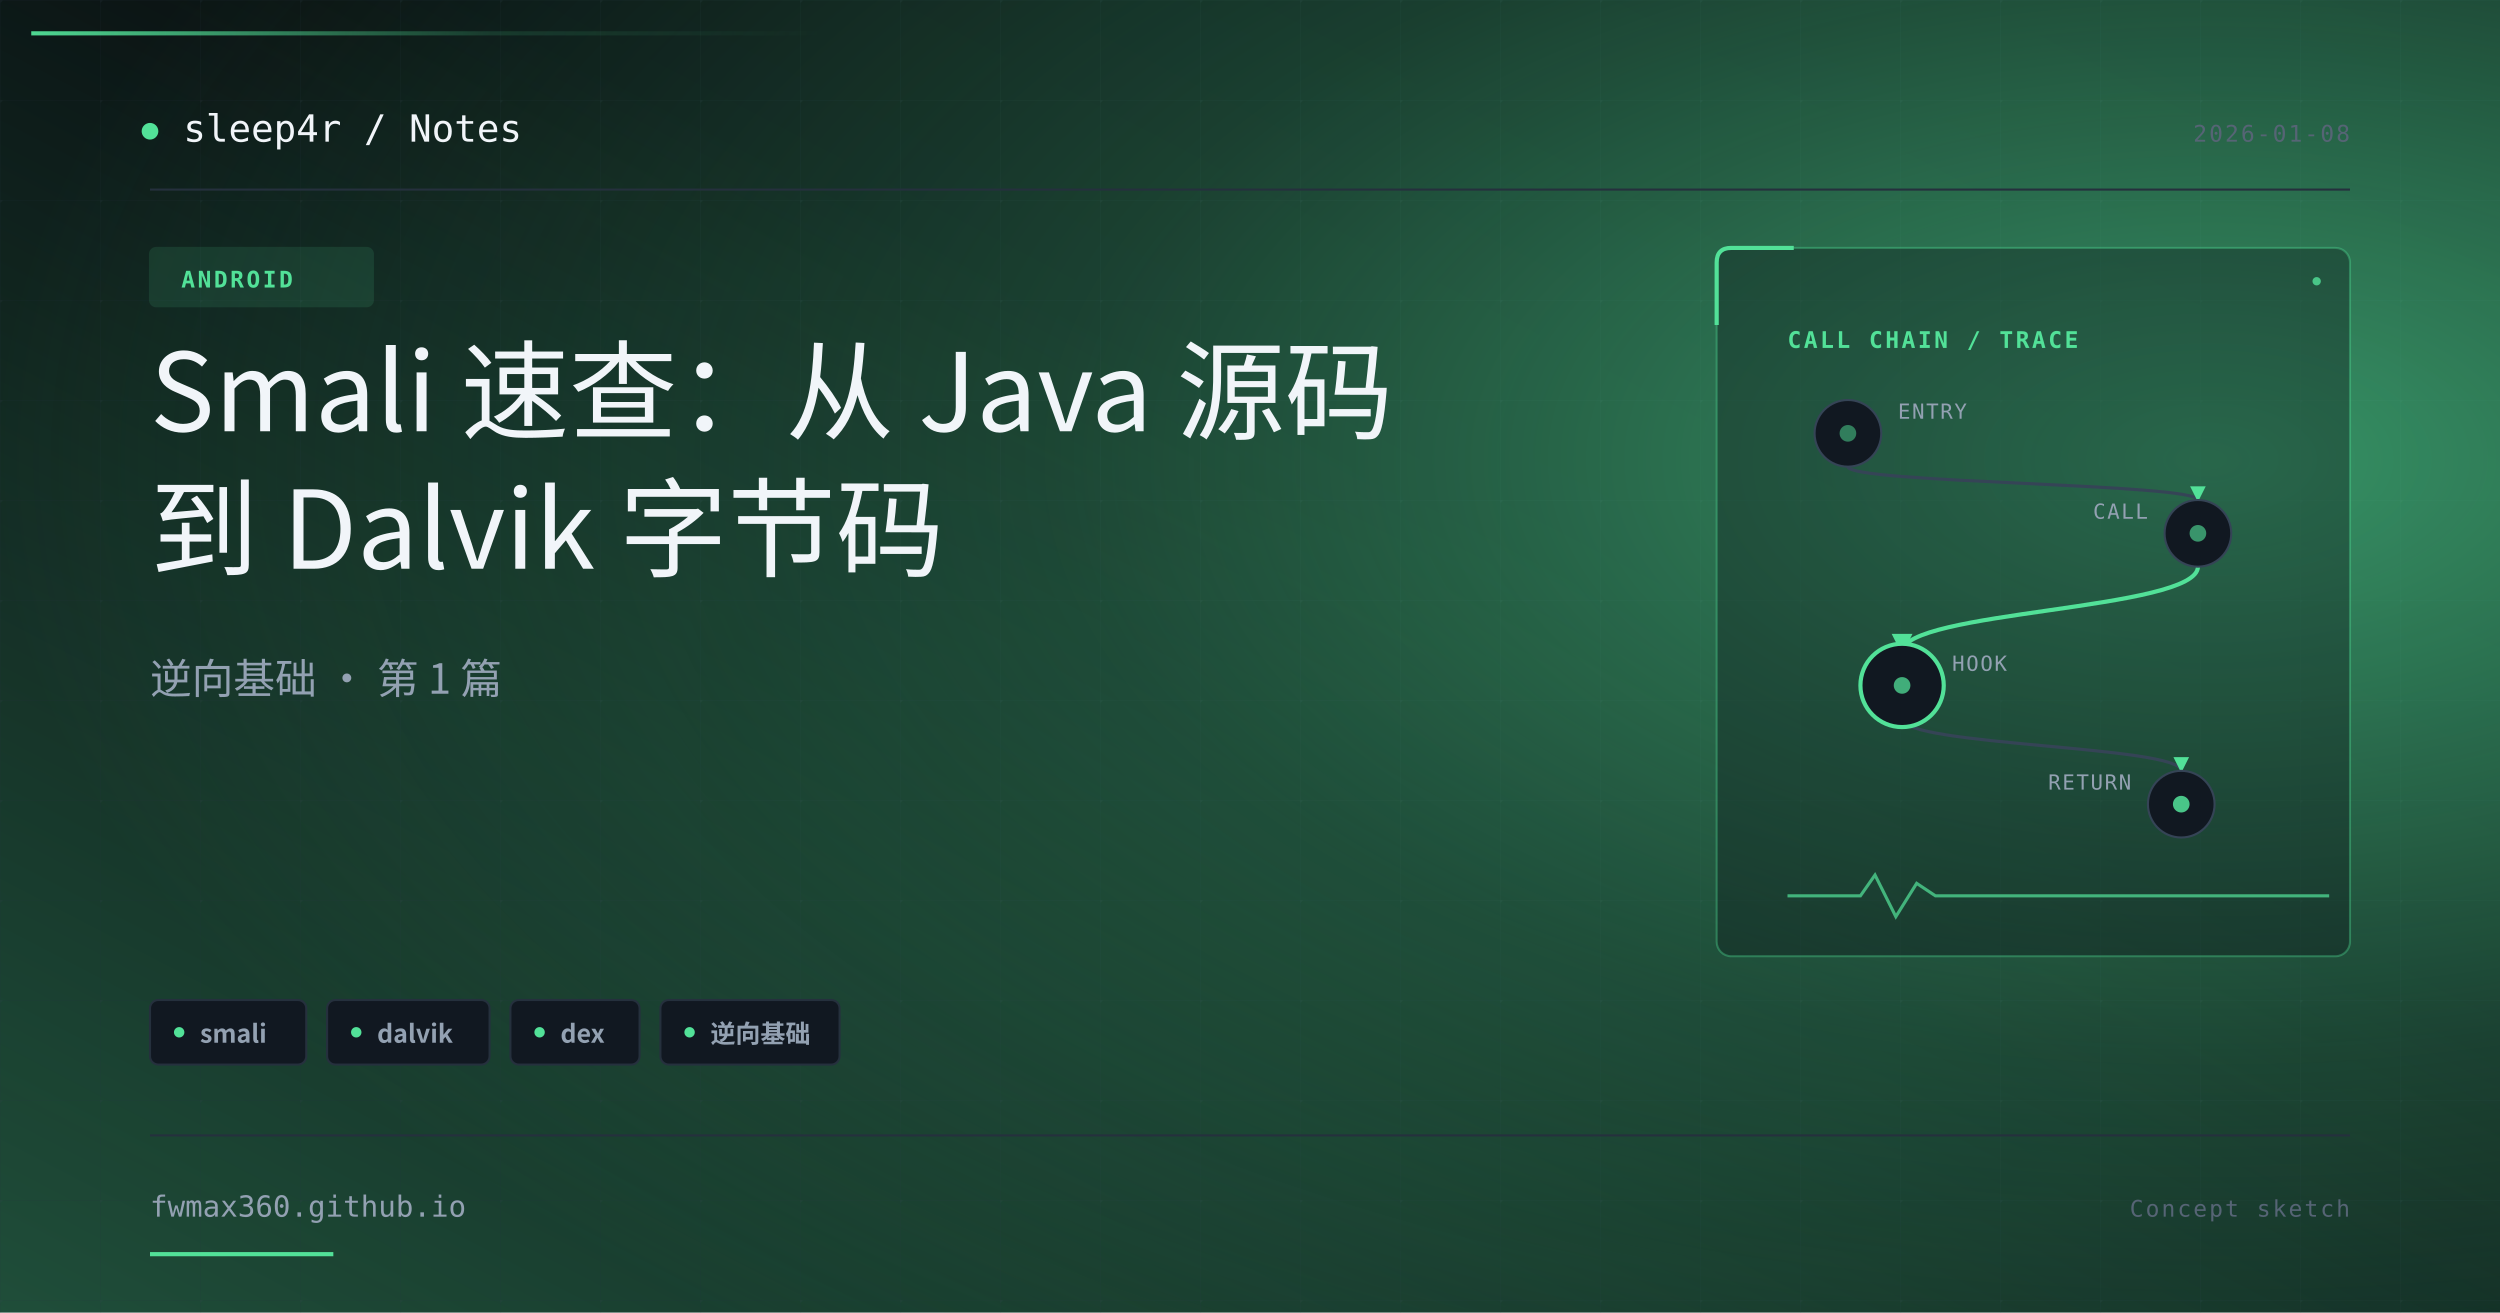
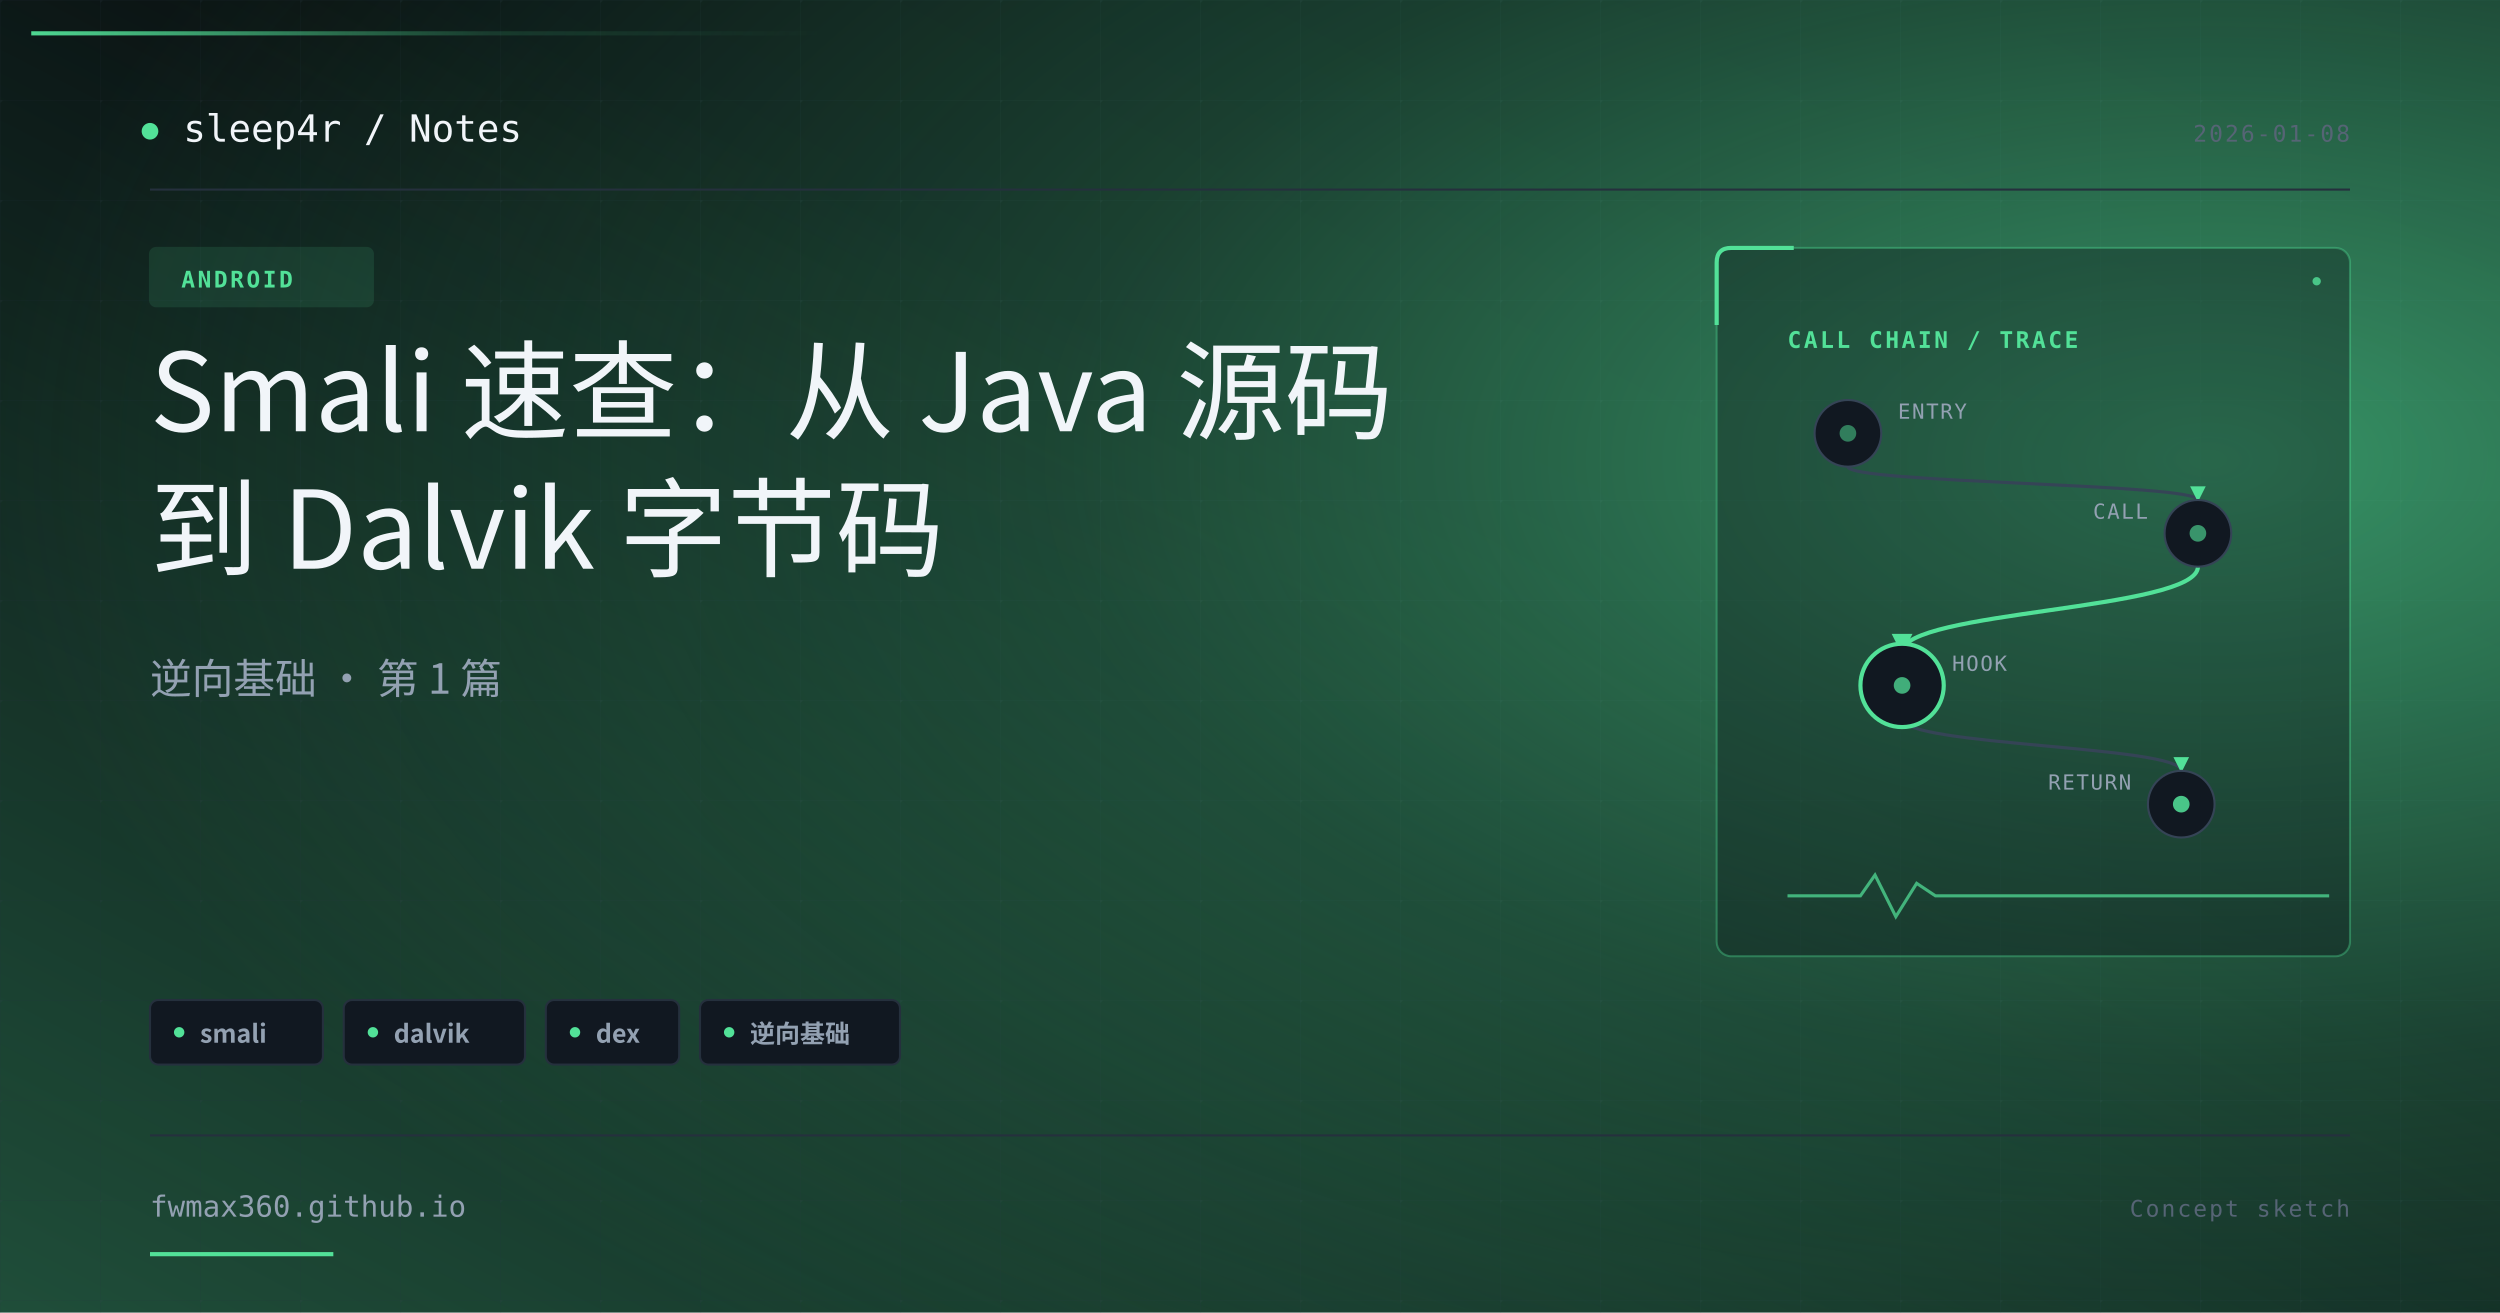
<svg xmlns="http://www.w3.org/2000/svg" width="1200" height="630" viewBox="0 0 1200 630" role="img" aria-labelledby="cover-title cover-desc">
  <defs>
    <pattern id="grid" width="48" height="48" patternUnits="userSpaceOnUse">
      <path d="M 48 0 L 0 0 0 48" fill="none" stroke="#25303d" stroke-width="1" opacity="0.42" />
      <circle cx="0" cy="0" r="1.25" fill="#354456" opacity="0.58" />
    </pattern>
    <radialGradient id="glow" cx="88%" cy="35%" r="88%">
      <stop offset="0" stop-color="#52e198" stop-opacity="0.64" />
      <stop offset="0.52" stop-color="#52e198" stop-opacity="0.24" />
      <stop offset="1" stop-color="#52e198" stop-opacity="0" />
    </radialGradient>
    <linearGradient id="wash" x1="0" y1="1" x2="1" y2="0">
      <stop offset="0" stop-color="#52e198" stop-opacity="0.32" />
      <stop offset="0.6" stop-color="#52e198" stop-opacity="0.025" />
      <stop offset="1" stop-color="#52e198" stop-opacity="0" />
    </linearGradient>
    <linearGradient id="rail" x1="0" y1="0" x2="1" y2="0">
      <stop offset="0" stop-color="#52e198" stop-opacity="0.95" />
      <stop offset="0.58" stop-color="#52e198" stop-opacity="0.14" />
      <stop offset="1" stop-color="#52e198" stop-opacity="0" />
    </linearGradient>
    <marker id="arrow" viewBox="0 0 8 8" refX="7" refY="4" markerWidth="5" markerHeight="5" orient="auto-start-reverse">
      <path d="M 0 0 L 8 4 L 0 8 z" fill="#52e198" />
    </marker>
    <style>
      .mono { font-family: 'JetBrains Mono', 'SFMono-Regular', Menlo, Consolas, monospace; }
      .sans { font-family: 'Helvetica Neue', 'PingFang SC', 'Hiragino Sans GB', 'Microsoft YaHei', 'Noto Sans CJK SC', sans-serif; }
      .micro { font-family: 'JetBrains Mono', 'SFMono-Regular', Menlo, Consolas, monospace; font-size: 10px; letter-spacing: .75px; }
      .chip { font-family: 'Helvetica Neue', 'PingFang SC', 'Hiragino Sans GB', 'Microsoft YaHei', 'Noto Sans CJK SC', sans-serif; font-size: 12px; font-weight: 600; }
      .diagram-label { font-family: 'JetBrains Mono', 'SFMono-Regular', Menlo, Consolas, monospace; font-size: 11px; font-weight: 700; letter-spacing: 1.2px; }
    </style>
  </defs>
  <rect width="1200" height="630" fill="#07090d" />
  <rect width="1200" height="630" fill="url(#wash)" />
  <rect width="1200" height="630" fill="url(#grid)" opacity="0.25" />
  <rect width="1200" height="630" fill="url(#glow)" />
  <rect x="15" y="15" width="380" height="2" fill="url(#rail)" />
  <circle cx="72" cy="63" r="4" fill="#52e198" />
  <text x="88" y="68" class="mono" font-size="18" font-weight="500" letter-spacing="0" fill="#f1f5f9">sleep4r / Notes</text>
  <text x="1128" y="68" class="mono" font-size="11" text-anchor="end" letter-spacing="1" fill="#566475">2026-01-08</text>
  <line x1="72" y1="91" x2="1128" y2="91" stroke="#25303d" />
  <rect x="72" y="119" width="107" height="28" rx="3" fill="#52e198" opacity="0.12" stroke="#52e198" />
  <text x="87" y="138" class="mono" font-size="11" font-weight="700" letter-spacing="1.2" fill="#52e198">ANDROID</text>
  <text class="sans" font-size="52" font-weight="400" letter-spacing="0" fill="#f1f5f9">
    <tspan x="72" y="207">Smali 速查：从 Java 源码</tspan>
    <tspan x="72" y="273">到 Dalvik 字节码</tspan>
  </text>
  <text x="72" y="333" class="sans" font-size="20" font-weight="400" fill="#93a1b2">逆向基础 · 第 1 篇</text>
  <rect x="824" y="119" width="304" height="340" rx="7" fill="#0d1219" fill-opacity="0.35" stroke="#52e198" stroke-opacity="0.35" />
  <path d="M 824 156 V 126 Q 824 119 831 119 H 861" fill="none" stroke="#52e198" stroke-width="2" />
  <circle cx="1112" cy="135" r="2" fill="#52e198" opacity="0.8" />
  <text x="858" y="167" class="diagram-label" fill="#52e198">CALL CHAIN / TRACE</text>
  <path d="M 887 224 C 887 232, 1055 232, 1055 240" fill="none" stroke="#354456" stroke-width="1.5" marker-end="url(#arrow)" />
  <path d="M 1055 272 C 1055 293, 913 293, 913 313" fill="none" stroke="#52e198" stroke-width="2" marker-end="url(#arrow)" />
  <path d="M 913 345 C 913 358, 1047 358, 1047 370" fill="none" stroke="#354456" stroke-width="1.5" marker-end="url(#arrow)" />
  <circle cx="887" cy="208" r="16" fill="#111821" stroke="#354456" stroke-width="1" />
  <circle cx="887" cy="208" r="4" fill="#52e198" opacity="0.5" />
  <text x="911" y="201" class="micro" text-anchor="start" fill="#93a1b2">ENTRY</text>
  <circle cx="1055" cy="256" r="16" fill="#111821" stroke="#354456" stroke-width="1" />
  <circle cx="1055" cy="256" r="4" fill="#52e198" opacity="0.62" />
  <text x="1031" y="249" class="micro" text-anchor="end" fill="#93a1b2">CALL</text>
  <circle cx="913" cy="329" r="20" fill="#111821" stroke="#52e198" stroke-width="2" />
  <circle cx="913" cy="329" r="4" fill="#52e198" opacity="0.74" />
  <text x="937" y="322" class="micro" text-anchor="start" fill="#93a1b2">HOOK</text>
  <circle cx="1047" cy="386" r="16" fill="#111821" stroke="#354456" stroke-width="1" />
  <circle cx="1047" cy="386" r="4" fill="#52e198" opacity="0.86" />
  <text x="1023" y="379" class="micro" text-anchor="end" fill="#93a1b2">RETURN</text>
  <path d="M 858 430 h 35 l 7 -10 10 20 10 -16 9 6 h 189" fill="none" stroke="#52e198" stroke-width="1.5" opacity="0.72" />
-   <rect x="72" y="480" width="75" height="31" rx="4" fill="#111821" stroke="#25303d" />
+   <rect x="72" y="480" width="83" height="31" rx="4" fill="#111821" stroke="#25303d" />
  <circle cx="86" cy="495.5" r="2.5" fill="#52e198" />
  <text x="96" y="500.5" class="chip" fill="#93a1b2">smali</text>
-   <rect x="157" y="480" width="78" height="31" rx="4" fill="#111821" stroke="#25303d" />
-   <circle cx="171" cy="495.5" r="2.5" fill="#52e198" />
-   <text x="181" y="500.5" class="chip" fill="#93a1b2">dalvik</text>
-   <rect x="245" y="480" width="62" height="31" rx="4" fill="#111821" stroke="#25303d" />
-   <circle cx="259" cy="495.5" r="2.5" fill="#52e198" />
-   <text x="269" y="500.5" class="chip" fill="#93a1b2">dex</text>
-   <rect x="317" y="480" width="86" height="31" rx="4" fill="#111821" stroke="#25303d" />
-   <circle cx="331" cy="495.5" r="2.5" fill="#52e198" />
-   <text x="341" y="500.5" class="chip" fill="#93a1b2">逆向基础</text>
+   <rect x="165" y="480" width="87" height="31" rx="4" fill="#111821" stroke="#25303d" />
+   <circle cx="179" cy="495.5" r="2.5" fill="#52e198" />
+   <text x="189" y="500.5" class="chip" fill="#93a1b2">dalvik</text>
+   <rect x="262" y="480" width="64" height="31" rx="4" fill="#111821" stroke="#25303d" />
+   <circle cx="276" cy="495.5" r="2.5" fill="#52e198" />
+   <text x="286" y="500.5" class="chip" fill="#93a1b2">dex</text>
+   <rect x="336" y="480" width="96" height="31" rx="4" fill="#111821" stroke="#25303d" />
+   <circle cx="350" cy="495.5" r="2.5" fill="#52e198" />
+   <text x="360" y="500.5" class="chip" fill="#93a1b2">逆向基础</text>
  <line x1="72" y1="545" x2="1128" y2="545" stroke="#25303d" />
  <text x="72" y="584" class="mono" font-size="14" font-weight="400" letter-spacing="0" fill="#93a1b2">fwmax360.github.io</text>
  <text x="1128" y="584" class="mono" font-size="11" text-anchor="end" letter-spacing="1" fill="#566475">Concept sketch</text>
  <rect x="72" y="601" width="88" height="2" fill="#52e198" />
</svg>
